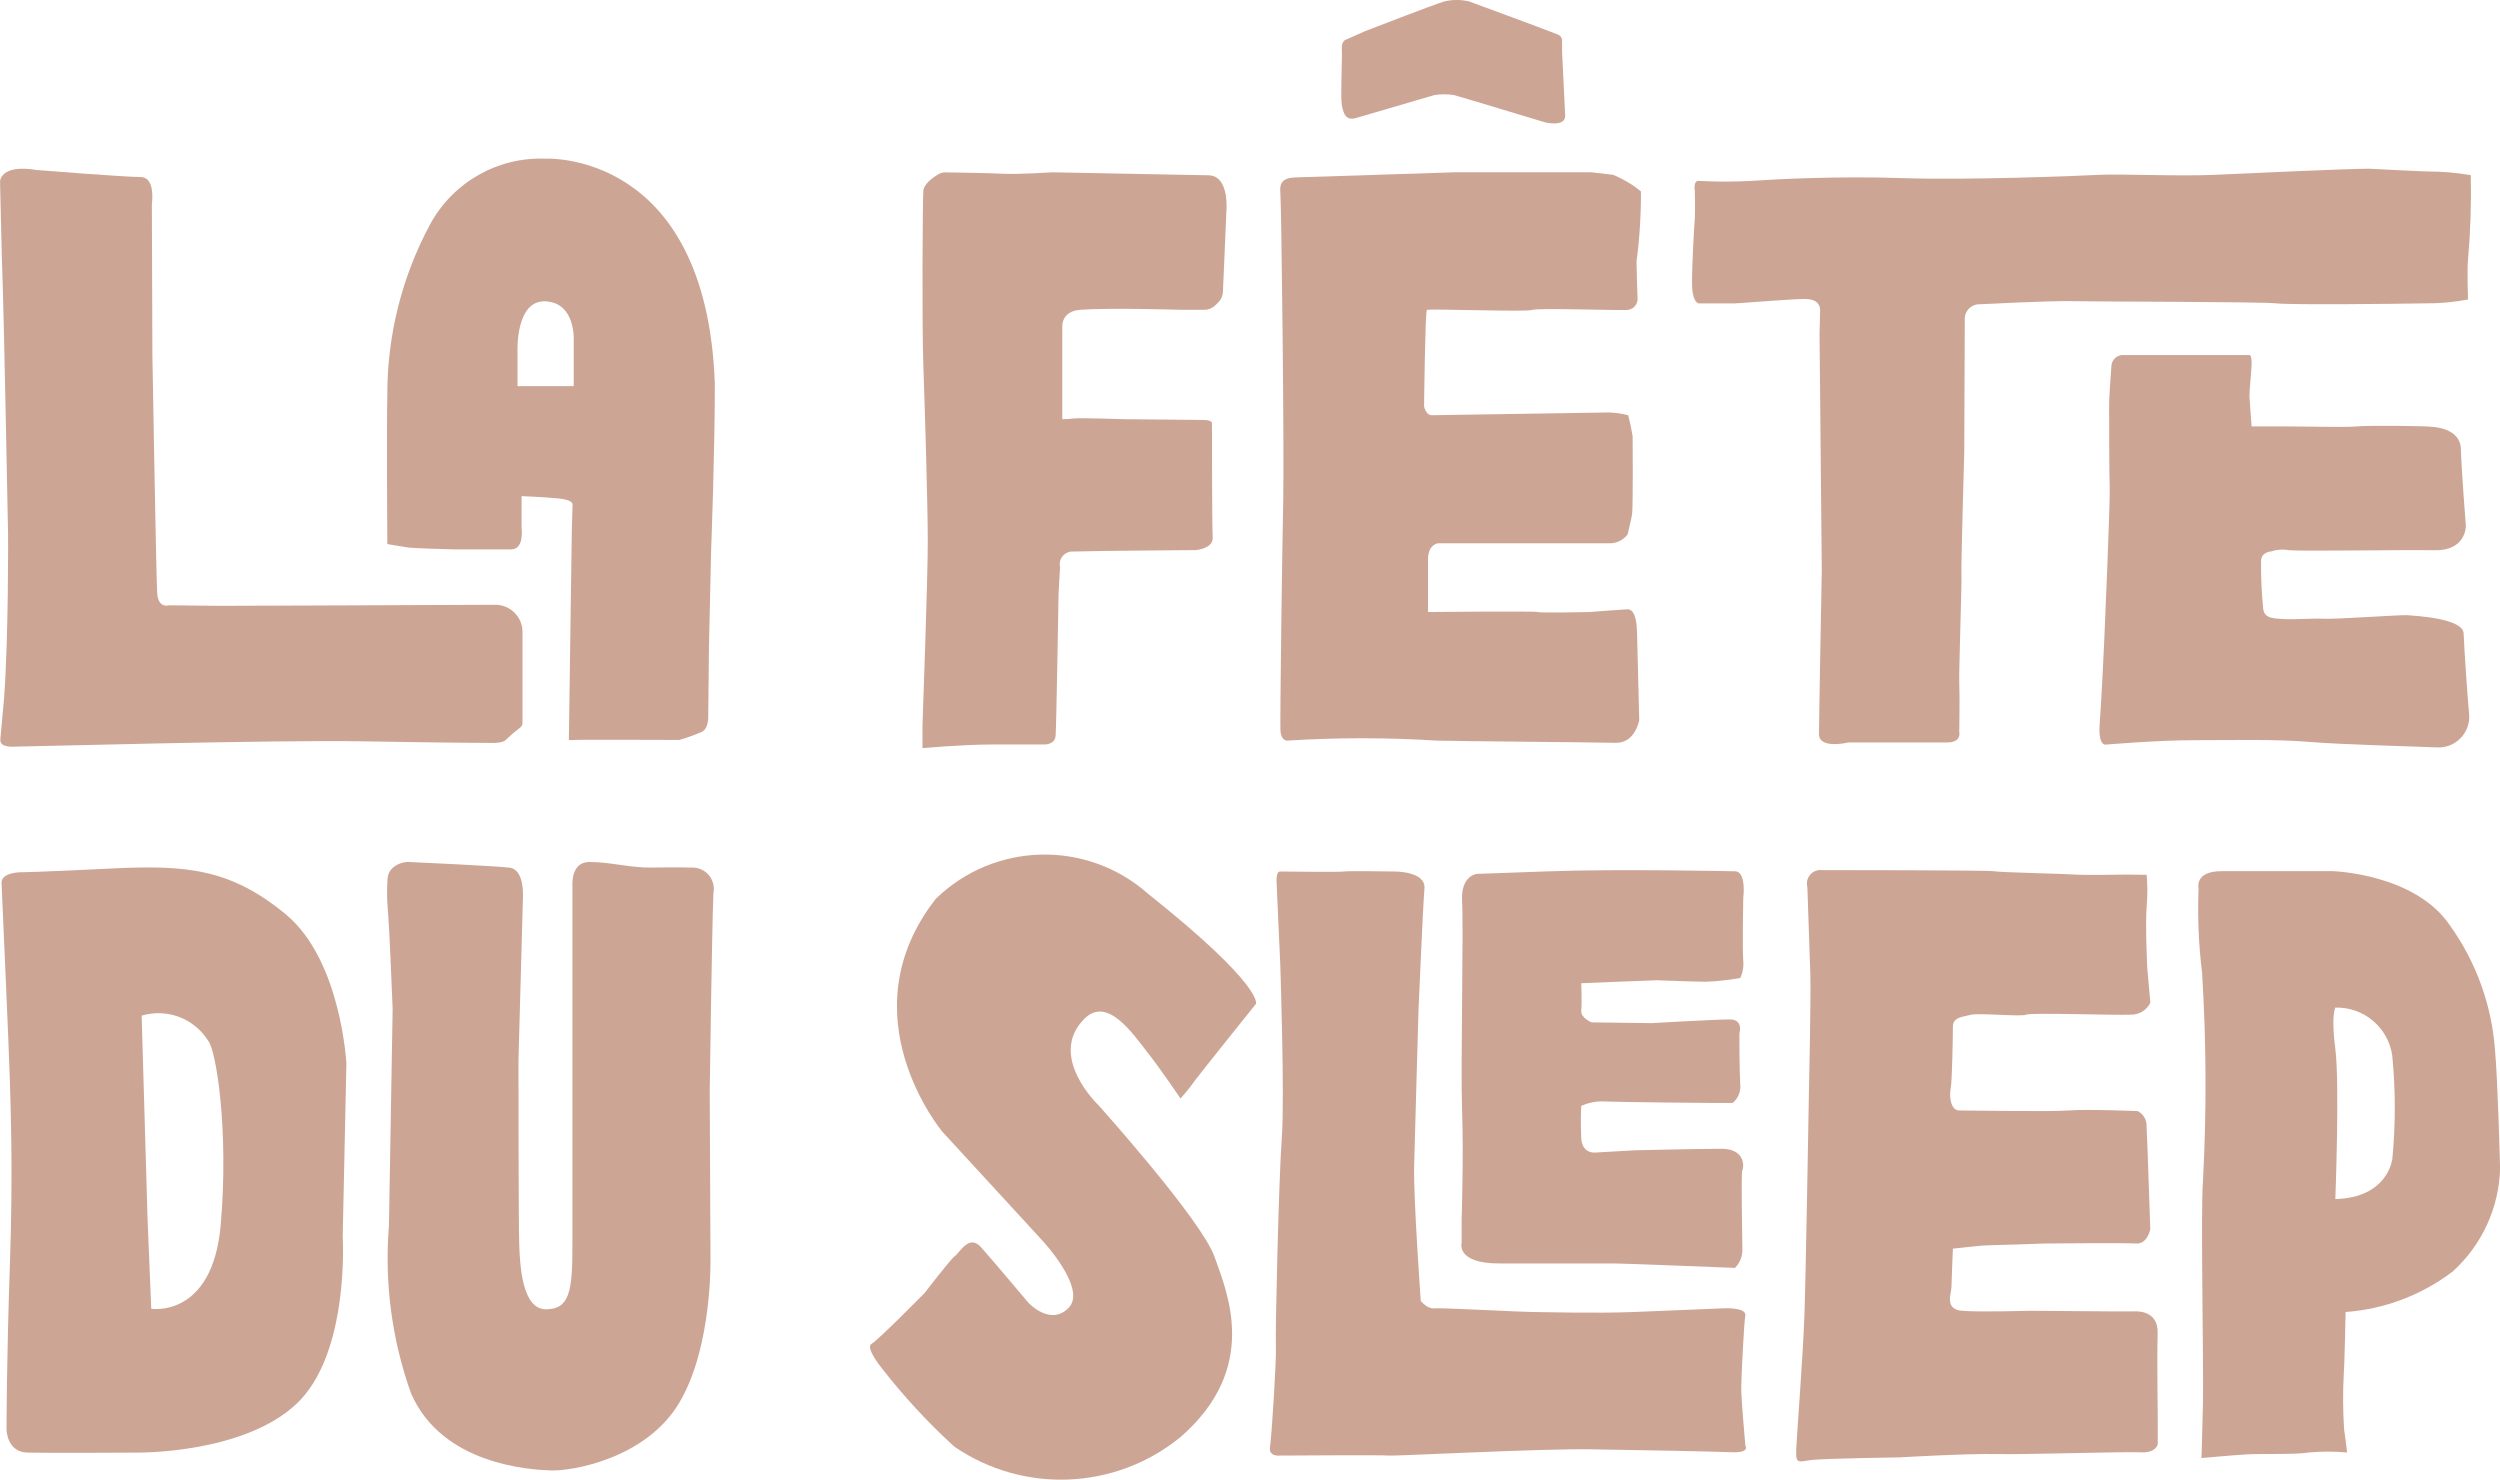
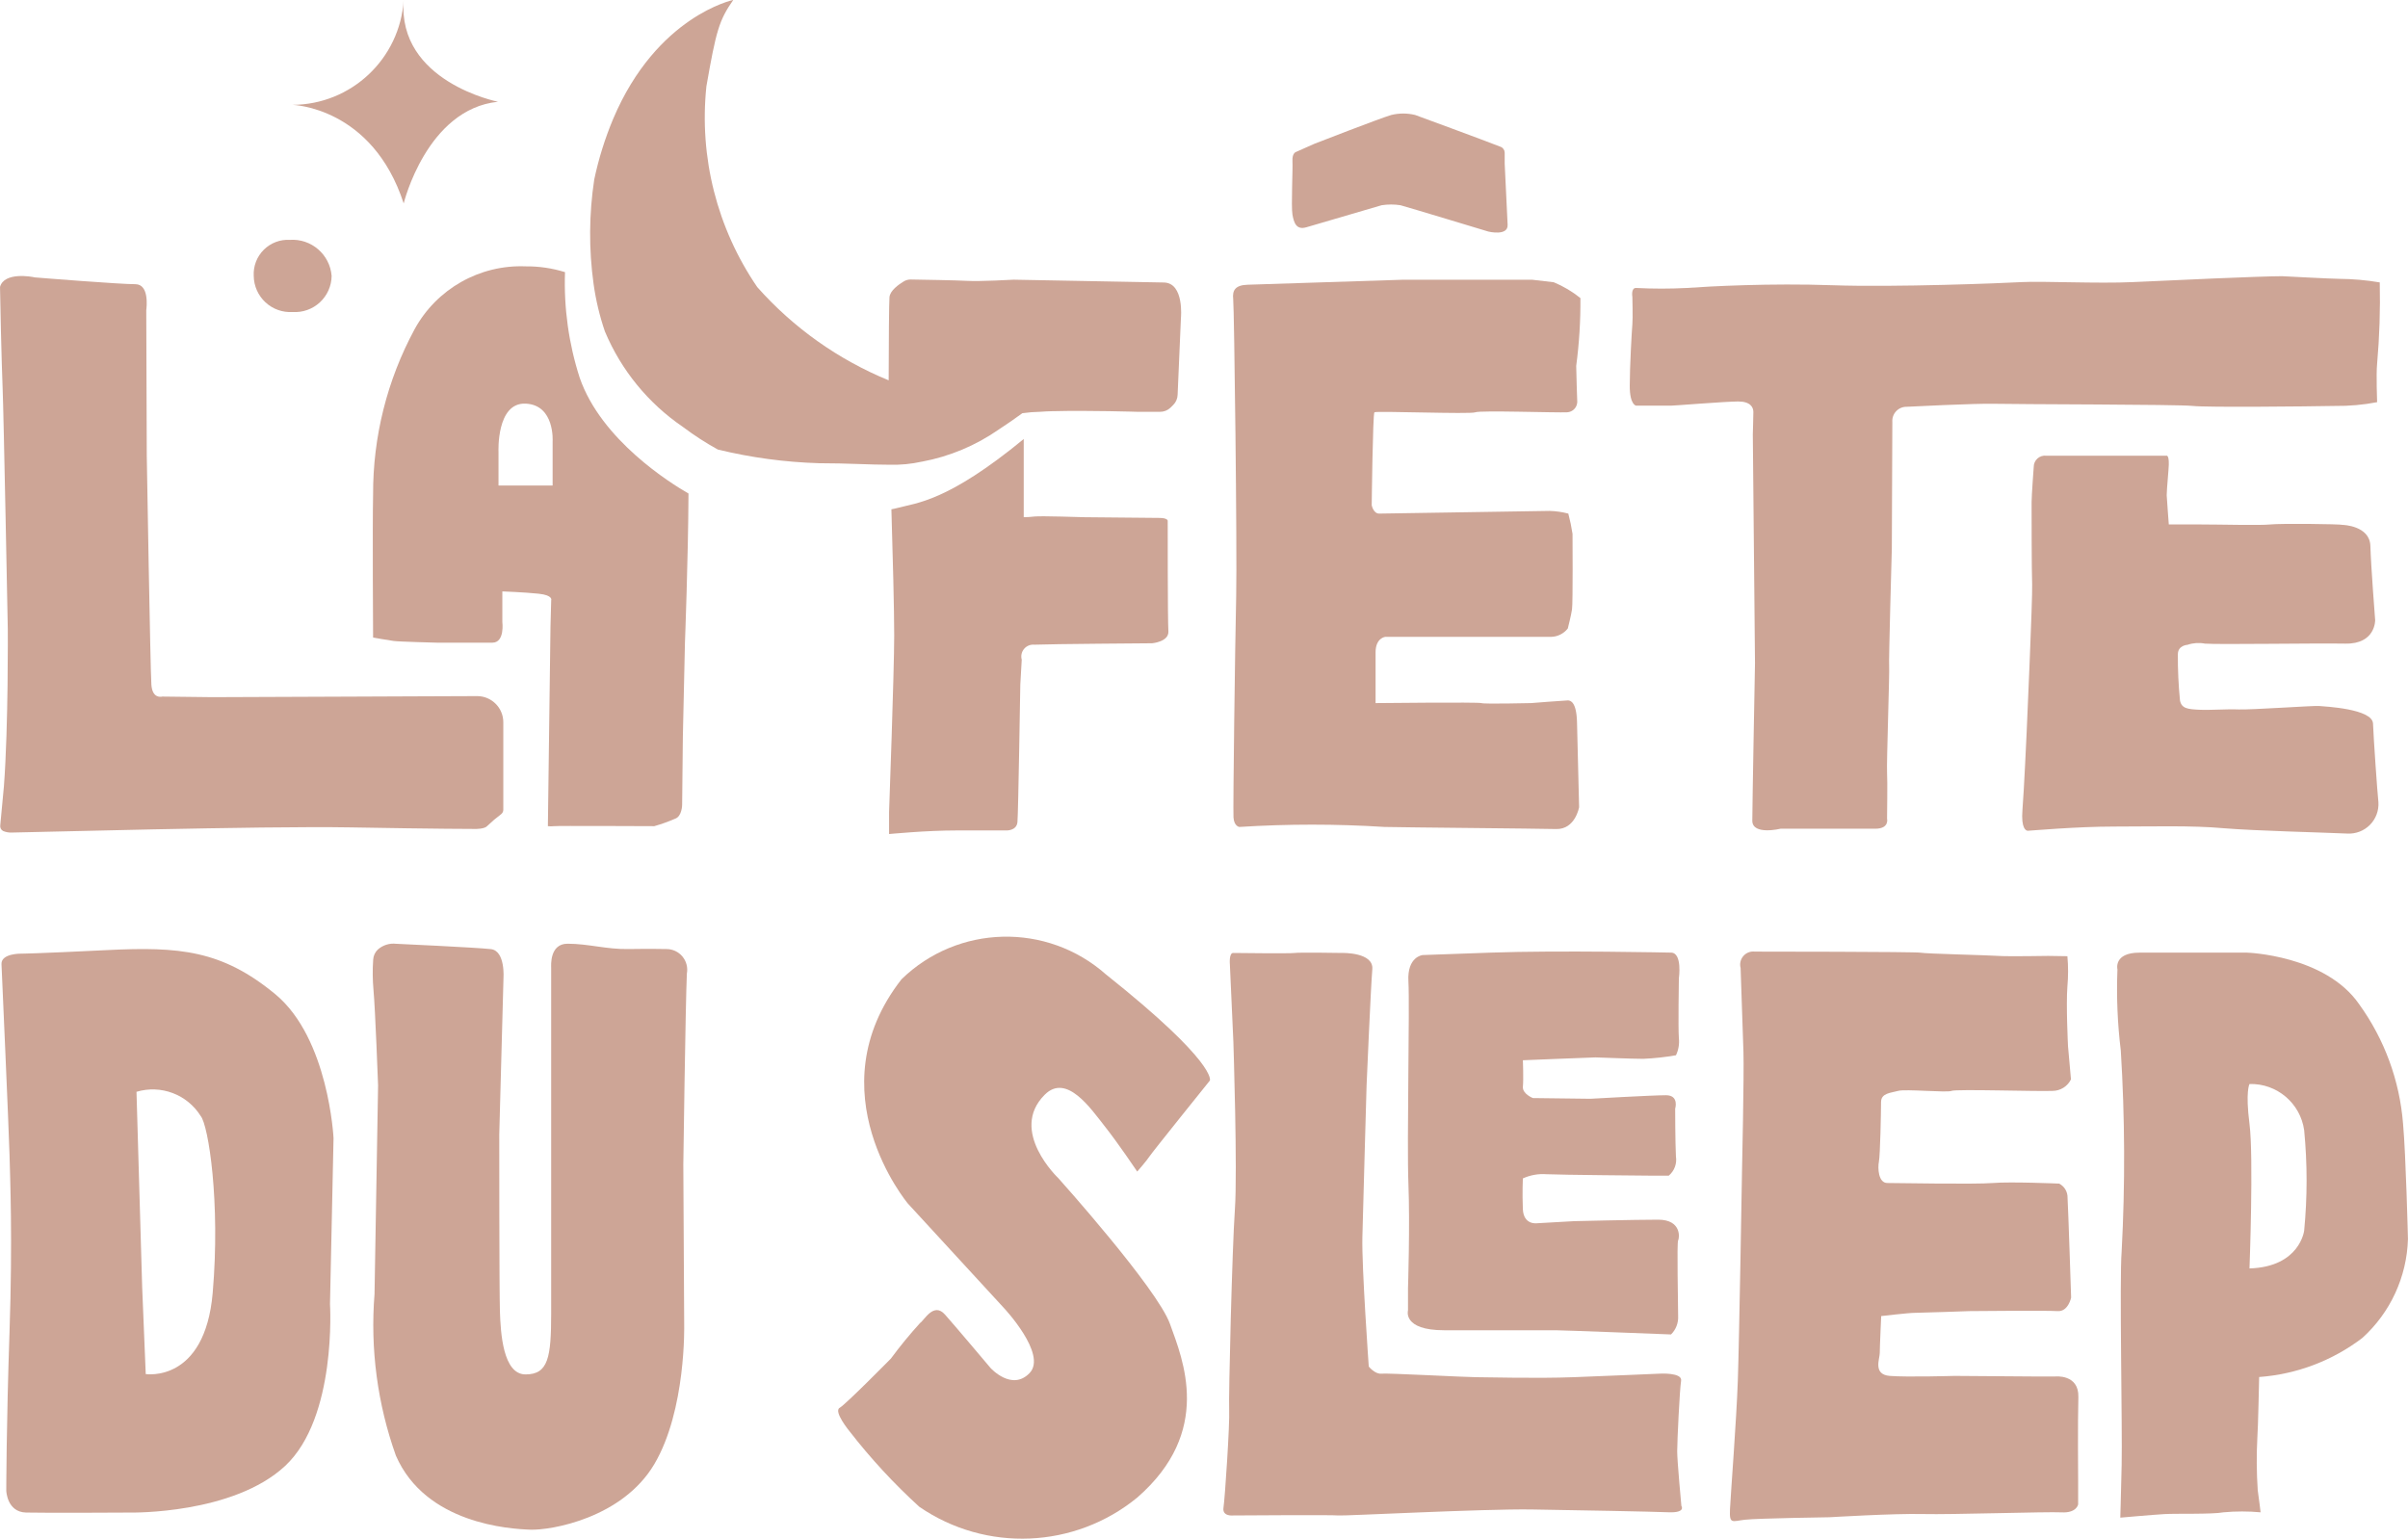
- <svg xmlns="http://www.w3.org/2000/svg" width="104.696" height="61.973" viewBox="0 0 104.696 61.973">
-   <g id="Groupe_1" data-name="Groupe 1" transform="translate(-299.136 -337.294)">
-     <path id="Tracé_1" data-name="Tracé 1" d="M313.931,544.257l-.155,7.212s.31,4.939-1.951,7.043-6.694,2.027-6.694,2.027-3.738.024-4.574,0-.86-.951-.86-.951,0-2.811.141-6.9.022-6.733,0-7.708-.349-8.289-.349-8.289c-.021-.472.852-.457.852-.457s.62,0,3.746-.155,4.984,0,7.306,1.92S313.931,544.257,313.931,544.257Zm-5.263,6.736c.341-3.932-.186-7.293-.526-7.7a2.457,2.457,0,0,0-2.786-1.053l.247,8.5.155,3.776S308.327,554.924,308.668,550.993Z" transform="translate(-0.288 -162.413)" fill="#cda595" />
-     <path id="Tracé_2" data-name="Tracé 2" d="M400.548,534.991a.893.893,0,0,1,.9,1.067c-.061,1.424-.155,8.3-.155,8.3l.032,6.966s.092,3.716-1.3,6.068-4.488,2.878-5.386,2.847-4.551-.247-5.851-3.22a16.8,16.8,0,0,1-.929-7.026l.155-9.072s-.13-3.374-.2-4.147a8.339,8.339,0,0,1-.013-1.324.664.664,0,0,1,.2-.435,1.024,1.024,0,0,1,.794-.253s3.467.158,4.116.233.559,1.283.559,1.283l-.186,6.779s0,6.811.031,7.709.123,2.724,1.114,2.724,1.114-.743,1.114-2.661V535.809c0-.092-.077-1.053.712-1.051.9,0,1.7.25,2.631.233S400.548,534.991,400.548,534.991Z" transform="translate(-72.435 -161.365)" fill="#cda595" />
-     <path id="Tracé_3" data-name="Tracé 3" d="M510.091,534.6c4.859,3.869,4.52,4.612,4.52,4.612s-2.538,3.158-2.632,3.312-.527.651-.527.651-.835-1.239-1.423-1.982-1.646-2.314-2.6-1.361c-1.581,1.579.593,3.629.593,3.629s4.3,4.791,4.852,6.338,1.888,4.675-1.424,7.554a7.908,7.908,0,0,1-9.473.4,26.184,26.184,0,0,1-3.033-3.281s-.712-.867-.433-1.022,2.229-2.136,2.229-2.136,1.084-1.423,1.269-1.547.588-.928,1.083-.371,1.98,2.322,1.98,2.322.929,1.021,1.7.216-1.116-2.822-1.116-2.822l-4.178-4.545s-4.086-4.873-.279-9.752A6.533,6.533,0,0,1,510.091,534.6Z" transform="translate(-162.877 -159.877)" fill="#cda595" />
-     <path id="Tracé_4" data-name="Tracé 4" d="M609.957,560.943s.213.308-.56.278-3.869-.092-5.944-.123-8.265.293-8.42.263-4.554,0-4.554,0-.493.06-.43-.342.278-3.684.247-4.24.124-7.089.248-8.73-.065-7.275-.065-7.275l-.152-3.373s-.046-.51.152-.5c0,0,2.48.031,2.666,0s2.073,0,2.073,0,1.363-.031,1.3.712-.247,5.045-.247,5.045-.155,5.327-.186,6.61.278,5.617.278,5.617.279.341.557.31,3.685.154,4.118.154,2.631.063,4.24,0,3.747-.154,3.747-.154.99-.063.929.309-.17,2.632-.17,3.066S609.957,560.943,609.957,560.943Z" transform="translate(-237.728 -163.11)" fill="#cda595" />
-     <path id="Tracé_5" data-name="Tracé 5" d="M645.362,536.679c.5.01.349,1.128.349,1.128s-.039,2.136,0,2.6a1.385,1.385,0,0,1-.127.743,11.113,11.113,0,0,1-1.424.155c-.526,0-1.95-.062-2.075-.062s-3.157.124-3.157.124.031.835,0,1.145.434.494.434.494l2.506.032s2.693-.155,3.281-.155.4.588.4.588,0,1.455.032,2.074a.907.907,0,0,1-.31.836h-.836s-3.869-.031-4.488-.061a2.082,2.082,0,0,0-1.022.186s-.031.619,0,1.331.62.619.62.619l1.609-.092s2.632-.063,3.653-.063.929.806.867.9,0,2.724,0,3.281a1.044,1.044,0,0,1-.31.806s-4.7-.186-5.014-.186h-4.861c-1.826,0-1.571-.867-1.571-.867v-.959s.085-2.755.019-4.551.066-7.708,0-8.791.619-1.146.619-1.146l2.973-.106C640.5,536.573,645.362,536.679,645.362,536.679Z" transform="translate(-273.571 -162.897)" fill="#cda595" />
-     <path id="Tracé_6" data-name="Tracé 6" d="M725.756,559.661v1.005s-.063.381-.714.345-4.8.1-6.036.073-4.055.138-4.055.138-3.126.046-3.684.109-.682.216-.651-.465.279-3.837.341-5.57.186-9.163.186-9.163.094-4.179.063-5.14-.124-3.653-.124-3.653a.567.567,0,0,1,.619-.711s7,0,7.213.048,2.971.106,3.374.138,2.167,0,2.167,0l.836.012a7.469,7.469,0,0,1,0,1.318c-.063.8.026,2.6.026,2.6l.129,1.438a.893.893,0,0,1-.806.5c-.619.031-4.21-.094-4.4,0s-2.011-.082-2.321.006-.743.087-.743.49-.031,2.307-.092,2.586-.026.929.359.929,3.819.061,4.593,0,2.879.027,2.879.027a.673.673,0,0,1,.372.623c.031.5.155,4.334.155,4.334s-.124.619-.589.588-3.839,0-3.839,0-2.088.076-2.367.076-1.47.139-1.47.139-.061,1.363-.061,1.61-.309.929.434.992,2.815,0,2.815,0l3.59.027h.775s1.052-.12,1.021.9S725.756,559.661,725.756,559.661Z" transform="translate(-336.256 -162.896)" fill="#cda595" />
-     <path id="Tracé_7" data-name="Tracé 7" d="M815.1,544.334c.123,1.331.216,5.014.216,5.014a6.041,6.041,0,0,1-1.981,4.3,8.412,8.412,0,0,1-4.489,1.7s-.046,2.29-.077,2.6a19.659,19.659,0,0,0,.015,2.322c.063.4.124.961.124.961a8.73,8.73,0,0,0-1.61,0c-.5.092-2.043.046-2.569.077s-1.92.155-1.92.155.031-.758.063-2.305-.1-8.079,0-9.287a76.192,76.192,0,0,0-.036-8.73,21.769,21.769,0,0,1-.147-3.529s-.186-.726.959-.726h4.674s3.4.106,4.873,2.242A10.251,10.251,0,0,1,815.1,544.334Zm-4.3,4.644a22.619,22.619,0,0,0,0-4.366,2.343,2.343,0,0,0-2.384-2.012s-.186.31,0,1.734,0,6.285,0,6.285C810.606,550.557,810.792,548.978,810.792,548.978Z" transform="translate(-411.48 -163.109)" fill="#cda595" />
-     <path id="Tracé_8" data-name="Tracé 8" d="M795.567,433.658a1.286,1.286,0,0,1-1.347,1.37c-1.068-.047-3.982-.117-5.376-.233s-3.108-.07-4.756-.07-3.692.186-3.762.186-.3-.07-.232-.9.186-3.389.186-3.389.256-5.873.232-6.43-.024-3.3-.024-3.576.094-1.532.094-1.532a.487.487,0,0,1,.549-.487h5.217s.155-.078.093.619-.078,1.037-.078,1.1.092,1.268.092,1.268h1.356c.9,0,2.61.047,3.058,0s3.034-.02,3.157.021c0,0,1.169.034,1.192.916s.209,3.227.209,3.227.022,1.045-1.3,1.022-5.495.048-6.1,0a1.485,1.485,0,0,0-.758.05s-.42.019-.42.413a18.967,18.967,0,0,0,.094,2.019c.07.349.348.371.835.4s1.177-.037,1.712-.013,3.266-.173,3.5-.149,2.322.116,2.344.765S795.52,433.239,795.567,433.658Z" transform="translate(-393.025 -66.433)" fill="#cda595" />
-     <path id="Tracé_9" data-name="Tracé 9" d="M719.36,376.2a32.575,32.575,0,0,1-.116,3.537c-.046.441,0,1.671,0,1.671a9.214,9.214,0,0,1-1.835.162c-1.276.024-5.59.07-6.193,0s-7.754-.07-8.59-.092-3.83.13-3.83.13a.613.613,0,0,0-.627.659c0,.673-.022,5.5-.022,5.5s-.14,4.944-.117,5.13-.116,4.224-.092,4.6,0,2.021,0,2.021.116.441-.511.441h-4.133s-1.23.3-1.23-.349.116-6.848.116-6.848-.07-7.267-.07-7.452-.024-2.484-.024-2.484.024-.767.024-.975-.116-.465-.649-.465-2.788.186-2.927.186h-1.509s-.279-.022-.279-.859.094-2.438.116-2.693,0-1.184,0-1.184-.071-.405.163-.394a21.134,21.134,0,0,0,2.2,0c.976-.07,3.624-.21,6.341-.117s7.382-.092,8.241-.138,3.3.07,4.83,0,5.566-.256,6.471-.256c0,0,2.182.116,2.484.116A10.8,10.8,0,0,1,719.36,376.2Z" transform="translate(-316.751 -31.572)" fill="#cda595" />
-     <path id="Tracé_10" data-name="Tracé 10" d="M607.53,377.573a21.571,21.571,0,0,1-.186,2.948c0,.3.046,1.578.046,1.578a.465.465,0,0,1-.441.441c-.417.024-3.783-.092-3.992,0s-4.323-.063-4.393,0-.116,4.037-.116,4.037.07.371.325.371,7.41-.116,7.41-.116a3.684,3.684,0,0,1,.813.116,8.831,8.831,0,0,1,.186.882s.023,3-.024,3.274-.162.719-.186.835a.934.934,0,0,1-.743.372h-7.2s-.417.046-.417.673v2.206s4.485-.046,4.6,0,2.159,0,2.159,0,1.486-.116,1.6-.116.371.07.395.952.092,3.691.092,3.691-.162.975-1,.951-6.574-.068-7.456-.092a49.964,49.964,0,0,0-6.314,0s-.233-.022-.255-.418.07-7.522.116-9.611-.077-12.538-.12-12.931.1-.61.631-.627l6.709-.216h5.669l.929.107A4.653,4.653,0,0,1,607.53,377.573Z" transform="translate(-239.674 -32.265)" fill="#cda595" />
-     <path id="Tracé_11" data-name="Tracé 11" d="M615.777,342.129c.021.5-.833.291-.833.291s-3.583-1.083-3.825-1.145a2.655,2.655,0,0,0-.82,0c-.062.021-3.181.931-3.269.958-.443.136-.542-.188-.606-.541s.023-1.98,0-2.333.164-.4.164-.4l.794-.354s2.833-1.1,3.332-1.25a2.194,2.194,0,0,1,1.041,0s2.959,1.085,3.719,1.386a.273.273,0,0,1,.173.254v.464S615.756,341.629,615.777,342.129Z" transform="translate(-251.094 0)" fill="#cda595" />
-     <path id="Tracé_12" data-name="Tracé 12" d="M522.437,376.9c.9.017.743,1.549.743,1.549l-.144,3.336a.651.651,0,0,1-.191.433l-.125.125a.651.651,0,0,1-.46.19h-.968s-3.034-.092-4.24,0c-.8.065-.743.713-.743.713v3.869a4.559,4.559,0,0,0,.477-.031c.26-.032,2.155.031,2.155.031s2.893.031,3.265.031.371.124.371.124,0,4.333.031,4.8-.711.526-.711.526-4.412.031-5.111.061a.534.534,0,0,0-.571.651l-.061,1.083s-.093,5.573-.124,5.975-.5.371-.5.371H513.4c-.651,0-1.387.039-1.96.077s-.986.078-.986.078v-.961s.222-6.129.222-7.677-.124-5.665-.186-7.4-.031-6.9,0-7.306c.022-.286.4-.556.622-.688a.578.578,0,0,1,.31-.083c.49.008,1.979.033,2.442.059.557.031,2.044-.061,2.044-.061Z" transform="translate(-172.686 -32.265)" fill="#cda595" />
-     <path id="Tracé_13" data-name="Tracé 13" d="M401.546,383.058c0,2.885-.155,6.926-.155,6.926l-.092,4.1-.031,2.95s0,.514-.31.609a7.62,7.62,0,0,1-.9.321c-.155,0-4.26-.018-4.366,0a1.14,1.14,0,0,1-.26,0l.122-8.667.031-1.156s.094-.224-.557-.288-1.576-.1-1.576-.1v1.33s.124.9-.433.9H390.6s-1.623-.042-1.871-.074-.9-.149-.9-.149-.031-4.875,0-6.221a15,15,0,0,1,1.8-7.182,5.261,5.261,0,0,1,4.827-2.736S401.2,373.248,401.546,383.058Zm-5.911-1.828s.092-1.571-1.177-1.634-1.176,2.095-1.176,2.095v1.457h2.353Z" transform="translate(-72.473 -29.682)" fill="#cda595" />
-     <path id="Tracé_14" data-name="Tracé 14" d="M321.018,395.365v3.794a.243.243,0,0,1-.093.191,6.554,6.554,0,0,0-.6.514c-.113.135-.5.135-.5.135s-1.655,0-5.464-.067-14.233.225-14.706.225a.884.884,0,0,1-.376-.066.237.237,0,0,1-.129-.245l.156-1.708c.191-2.638.169-6.83.169-6.83s-.18-9.378-.225-10.482c-.043-1.033-.1-4.006-.112-4.332a.238.238,0,0,1,.008-.069c.182-.661,1.38-.445,1.513-.418l.025,0c.24.019,3.653.292,4.336.292.607,0,.495.991.476,1.133a.266.266,0,0,0,0,.034l.022,6.311s.158,9.265.2,9.94c.039.585.382.545.473.524a.239.239,0,0,1,.055-.006l2.118.022s5.251-.022,6.131-.022,4.292-.022,5.4-.022A1.138,1.138,0,0,1,321.018,395.365Z" transform="translate(0 -31.592)" fill="#cda595" />
+ <svg xmlns="http://www.w3.org/2000/svg" width="104.705" height="66.915" viewBox="0 0 104.705 66.915">
+   <g id="Calque_2" data-name="Calque 2" transform="translate(0.011 0)">
+     <g id="logo" transform="translate(-0.011 0)">
+       <path id="Tracé_188" data-name="Tracé 188" d="M12.246,227.717c-2.322-1.92-4.179-2.075-7.313-1.92s-3.742.155-3.742.155-.872-.016-.852.455c0,0,.325,7.313.349,8.289s.139,3.624,0,7.71-.141,6.9-.141,6.9.026.929.859.951,4.571,0,4.571,0,4.435.079,6.695-2.027,1.951-7.042,1.951-7.042l.154-7.214S14.567,229.637,12.246,227.717ZM9.522,240.707c-.342,3.931-2.911,3.528-2.911,3.528l-.155-3.775-.247-8.5A2.459,2.459,0,0,1,9,233.012C9.337,233.414,9.862,236.767,9.522,240.707Z" transform="translate(-0.274 -184.48)" fill="#cda596" />
+       <path id="Tracé_189" data-name="Tracé 189" d="M101.445,224.7s-.742-.016-1.671,0-1.733-.232-2.631-.232c-.79,0-.713.96-.713,1.051v15.017c0,1.92-.124,2.662-1.113,2.662s-1.084-1.828-1.115-2.724-.029-7.71-.029-7.71l.183-6.781s.093-1.207-.548-1.28-4.117-.232-4.117-.232a1.026,1.026,0,0,0-.8.252.658.658,0,0,0-.2.435,8.307,8.307,0,0,0,.013,1.324c.075.775.2,4.148.2,4.148l-.155,9.073a16.9,16.9,0,0,0,.929,7.026c1.294,2.971,4.953,3.19,5.85,3.221s3.995-.5,5.386-2.848,1.3-6.068,1.3-6.068l-.038-6.965s.093-6.872.154-8.3A.9.9,0,0,0,101.445,224.7Z" transform="translate(-72.464 -183.428)" fill="#cda596" />
+       <path id="Tracé_190" data-name="Tracé 190" d="M210.96,224.314a6.533,6.533,0,0,0-8.885.216c-3.808,4.879.278,9.753.278,9.753l4.179,4.545s1.889,2.011,1.115,2.823-1.7-.218-1.7-.218-1.486-1.764-1.98-2.322-.9.247-1.084.366a19.281,19.281,0,0,0-1.269,1.547s-1.951,1.982-2.229,2.143.433,1.022.433,1.022a26.047,26.047,0,0,0,3.033,3.282,7.9,7.9,0,0,0,9.472-.4c3.311-2.879,1.982-6.006,1.426-7.554s-4.854-6.338-4.854-6.338-2.174-2.053-.592-3.629c.952-.953,2.011.618,2.6,1.36s1.422,1.982,1.422,1.982.435-.5.527-.651,2.633-3.309,2.633-3.309S215.819,228.182,210.96,224.314Z" transform="translate(-162.876 -181.943)" fill="#cda596" />
+       <path id="Tracé_191" data-name="Tracé 191" d="M310.683,248.29c0-.435.108-2.7.17-3.068s-.929-.309-.929-.309-2.135.093-3.746.154-3.808,0-4.241,0-3.839-.183-4.117-.154-.548-.309-.548-.309-.309-4.333-.278-5.618.183-6.611.183-6.611.183-4.3.249-5.046-1.3-.711-1.3-.711-1.889-.031-2.075,0-2.666,0-2.666,0c-.2-.015-.152.5-.152.5l.152,3.373s.183,5.635.066,7.276-.28,8.174-.249,8.73-.183,3.839-.247,4.241.43.342.43.342,4.4-.031,4.554,0,6.348-.294,8.421-.261,5.17.091,5.944.122.561-.278.561-.278S310.683,248.721,310.683,248.29Z" transform="translate(-237.755 -185.176)" fill="#cda596" />
+       <path id="Tracé_192" data-name="Tracé 192" d="M346.256,226.389s-4.859-.106-7.832,0l-2.973.106s-.68.064-.618,1.146-.071,7,0,8.792-.018,4.552-.018,4.552v.958s-.256.868,1.57.868h4.852c.309,0,5.015.183,5.015.183a1.044,1.044,0,0,0,.309-.8c0-.558-.06-3.188,0-3.291s.155-.9-.867-.9-3.656.064-3.656.064l-1.609.091s-.591.093-.62-.618,0-1.331,0-1.331a2.093,2.093,0,0,1,1.022-.183c.618.031,4.488.062,4.488.062h.835a.905.905,0,0,0,.311-.837c-.031-.622-.033-2.073-.033-2.073s.183-.587-.4-.587-3.282.154-3.282.154l-2.506-.031s-.464-.183-.433-.5,0-1.144,0-1.144,3.033-.124,3.157-.124,1.548.062,2.075.062a11.088,11.088,0,0,0,1.424-.155,1.376,1.376,0,0,0,.126-.742c-.035-.464,0-2.6,0-2.6S346.753,226.4,346.256,226.389Z" transform="translate(-273.592 -184.962)" fill="#cda596" />
+       <path id="Tracé_193" data-name="Tracé 193" d="M426.569,245.734c.031-1.024-1.022-.9-1.022-.9h-.775l-3.589-.026s-2.073.06-2.815,0-.435-.746-.435-.993.062-1.609.062-1.609,1.192-.141,1.463-.141,2.368-.075,2.368-.075,3.375-.033,3.839,0,.589-.587.589-.587-.124-3.839-.155-4.335a.676.676,0,0,0-.366-.623s-2.106-.09-2.879-.026-4.2,0-4.592,0-.422-.651-.366-.929.093-2.185.093-2.587.433-.4.742-.49,2.135.086,2.322,0,3.777.031,4.388,0a.894.894,0,0,0,.806-.5l-.128-1.439s-.09-1.8-.027-2.6a7.371,7.371,0,0,0,0-1.318l-.835-.013s-1.766.031-2.168,0-3.157-.093-3.373-.139-7.214-.048-7.214-.048a.569.569,0,0,0-.62.711s.093,2.693.124,3.656-.062,5.141-.062,5.141-.122,7.428-.183,9.163-.307,4.89-.34,5.571.093.527.651.464,3.684-.108,3.684-.108,2.817-.17,4.055-.139,5.388-.108,6.033-.073.715-.344.715-.344V249.4S426.538,246.754,426.569,245.734Z" transform="translate(-336.197 -184.973)" fill="#cda596" />
+       <path id="Tracé_194" data-name="Tracé 194" d="M515.959,234.044a10.249,10.249,0,0,0-1.909-5.2c-1.474-2.135-4.872-2.243-4.872-2.243H504.5c-1.144,0-.96.731-.96.731a21.838,21.838,0,0,0,.146,3.53,75.985,75.985,0,0,1,.037,8.73c-.1,1.208.035,7.739,0,9.287s-.059,2.293-.059,2.293,1.393-.124,1.92-.155,2.073.016,2.569-.077a8.8,8.8,0,0,1,1.611,0s-.062-.548-.124-.96a19.424,19.424,0,0,1-.015-2.324c.029-.309.077-2.6.077-2.6a8.408,8.408,0,0,0,4.488-1.7,6.039,6.039,0,0,0,1.982-4.3S516.081,235.375,515.959,234.044Zm-4.3,4.645s-.183,1.578-2.377,1.645c0,0,.183-4.863,0-6.285s0-1.735,0-1.735a2.335,2.335,0,0,1,2.377,2.011,22.648,22.648,0,0,1,0,4.364Z" transform="translate(-411.469 -185.173)" fill="#cda596" />
+       <path id="Tracé_195" data-name="Tracé 195" d="M489.7,124.6c1.393.115,4.307.183,5.377.232a1.283,1.283,0,0,0,1.347-1.369c-.046-.419-.21-2.762-.234-3.413s-2.113-.744-2.344-.766-2.967.172-3.5.15-1.225.037-1.713.013-.766-.048-.836-.4a19.017,19.017,0,0,1-.093-2.011c0-.393.42-.413.42-.413a1.483,1.483,0,0,1,.759-.051c.605.046,4.775-.024,6.1,0s1.3-1.022,1.3-1.022-.183-2.344-.208-3.227-1.194-.914-1.194-.914c-.122-.04-2.708-.068-3.157-.02s-2.159,0-3.057,0h-1.357s-.091-1.207-.091-1.269.015-.4.077-1.1-.093-.62-.093-.62h-5.218a.488.488,0,0,0-.548.488s-.093,1.254-.093,1.532,0,3.018.024,3.576-.238,6.412-.238,6.412-.115,2.559-.183,3.388.161.914.232.914,2.112-.183,3.761-.183S488.305,124.473,489.7,124.6Z" transform="translate(-393.006 -88.582)" fill="#cda596" />
+       <path id="Tracé_196" data-name="Tracé 196" d="M387.61,70.463c0,.837.28.859.28.859H389.4c.139,0,2.393-.183,2.925-.183s.66.252.66.457-.024.974-.024.974.024,2.3.024,2.5.071,7.452.071,7.452-.117,6.2-.117,6.848,1.23.349,1.23.349h4.117c.627,0,.512-.441.512-.441s.024-1.645,0-2.022.115-4.41.091-4.594.117-5.132.117-5.132.022-4.83.022-5.5a.614.614,0,0,1,.627-.66s3-.154,3.839-.13,7.987.024,8.593.093,4.916.024,6.192,0a9.12,9.12,0,0,0,1.828-.163s-.046-1.23,0-1.671a32.225,32.225,0,0,0,.115-3.538,10.989,10.989,0,0,0-1.764-.155c-.3,0-2.485-.115-2.485-.115-.9,0-4.936.183-6.472.256s-3.971-.048-4.83,0-5.525.232-8.242.137-5.364.048-6.34.119a21.338,21.338,0,0,1-2.2,0c-.236-.013-.165.393-.165.393s.024.929,0,1.185S387.61,69.628,387.61,70.463Z" transform="translate(-316.745 -53.68)" fill="#cda596" />
+       <path id="Tracé_197" data-name="Tracé 197" d="M293.395,80.315c-.048,2.09-.141,9.216-.117,9.611s.256.419.256.419a50,50,0,0,1,6.315,0c.883.022,6.622.069,7.457.091s1-.951,1-.951-.069-2.808-.091-3.691-.28-.952-.4-.952-1.6.117-1.6.117-2.042.048-2.159,0-4.6,0-4.6,0V82.752c0-.627.417-.673.417-.673h7.2a.95.95,0,0,0,.742-.366c.024-.11.141-.548.183-.834s.022-3.278.022-3.278a8.41,8.41,0,0,0-.183-.883,3.619,3.619,0,0,0-.812-.117s-7.156.117-7.412.117-.325-.366-.325-.366.046-3.971.117-4.039,4.185.091,4.388,0,3.574.024,3.991,0a.466.466,0,0,0,.442-.442s-.046-1.28-.046-1.578a21.038,21.038,0,0,0,.183-2.947,4.728,4.728,0,0,0-1.161-.689l-.929-.108h-5.667l-6.71.216c-.532.016-.675.232-.631.627S293.439,78.225,293.395,80.315Z" transform="translate(-239.643 -54.383)" fill="#cda596" />
+       <path id="Tracé_198" data-name="Tracé 198" d="M307.287,31.412c.064.353.165.678.607.548.088-.027,3.208-.938,3.271-.958a2.662,2.662,0,0,1,.819,0c.243.062,3.825,1.146,3.825,1.146s.856.208.834-.293-.128-2.666-.128-2.666v-.472a.274.274,0,0,0-.172-.254c-.761-.3-3.72-1.386-3.72-1.386a2.183,2.183,0,0,0-1.04,0c-.5.146-3.333,1.249-3.333,1.249l-.8.355s-.183.042-.163.4S307.225,31.057,307.287,31.412Z" transform="translate(-251.088 -22.077)" fill="#cda596" />
+       <path id="Tracé_199" data-name="Tracé 199" d="M217.75,113.374c.7-.031,5.119-.062,5.119-.062s.742-.062.709-.527-.029-4.8-.029-4.8,0-.124-.366-.124-3.263-.031-3.263-.031-1.9-.062-2.155-.031a4.516,4.516,0,0,1-.477.031v-3.4c-3.322,2.731-4.656,2.772-5.5,3a2.593,2.593,0,0,1-.254.055c.059,1.931.122,4.377.122,5.485,0,1.548-.223,7.678-.223,7.678v.96s.413-.038.987-.079,1.309-.077,1.96-.077h2.135s.464.031.5-.366.124-5.975.124-5.975l.062-1.084A.517.517,0,0,1,217.75,113.374Z" transform="translate(-172.774 -85.338)" fill="#cda596" />
+       <path id="Tracé_200" data-name="Tracé 200" d="M97.683,68.173a13.421,13.421,0,0,1-.638-4.591,5.581,5.581,0,0,0-1.713-.252A5.263,5.263,0,0,0,90.5,66.073a15,15,0,0,0-1.8,7.183c-.031,1.349,0,6.216,0,6.216s.651.117.9.15,1.87.073,1.87.073h2.417c.548,0,.433-.9.433-.9V77.466s.927.033,1.576.1.548.289.548.289l-.031,1.155L96.3,87.675a1.179,1.179,0,0,0,.261,0c.106-.02,4.2,0,4.366,0a7.223,7.223,0,0,0,.9-.322c.309-.1.311-.609.311-.609l.031-2.951.091-4.1s.141-3.656.154-6.485C101.648,72.771,98.623,70.892,97.683,68.173Zm-1.177,2.77v1.918H94.153V71.4s-.1-2.157,1.179-2.1S96.506,70.943,96.506,70.943Z" transform="translate(-72.477 -51.747)" fill="#cda596" />
+       <path id="Tracé_201" data-name="Tracé 201" d="M21.176,89.589a6.543,6.543,0,0,1,.605-.514.247.247,0,0,0,.093-.183v-3.8a1.138,1.138,0,0,0-1.126-1.15c-1.1,0-4.518.022-5.4.022s-6.132.024-6.132.024L7.1,83.963a.141.141,0,0,0-.055,0c-.091.02-.435.06-.474-.525-.046-.676-.2-9.942-.2-9.942l-.022-6.3a.234.234,0,0,1,0-.035c.018-.141.132-1.132-.475-1.132-.684,0-4.1-.272-4.337-.293H1.51c-.132-.037-1.336-.252-1.519.408a.3.3,0,0,0,0,.069c0,.325.069,3.3.112,4.333.046,1.1.225,10.483.225,10.483s.029,4.192-.168,6.825L0,89.565a.236.236,0,0,0,.128.245.889.889,0,0,0,.377.066c.474,0,10.9-.293,14.708-.225s5.463.068,5.463.068S21.065,89.724,21.176,89.589Z" transform="translate(0.011 -53.67)" fill="#cda596" />
+       <path id="Tracé_202" data-name="Tracé 202" d="M74.386,8.847s1-4.1,4.1-4.422c0,0-4.379-.867-4.1-4.424A4.868,4.868,0,0,1,69.55,4.56C69.557,4.56,73.024,4.651,74.386,8.847Z" transform="translate(-56.833 0)" fill="#cda596" />
+       <path id="Tracé_203" data-name="Tracé 203" d="M62.013,60.186a1.593,1.593,0,0,0,1.695-1.569,1.707,1.707,0,0,0-1.817-1.569,1.488,1.488,0,0,0-1.57,1.569A1.592,1.592,0,0,0,62.013,60.186Z" transform="translate(-49.288 -46.617)" fill="#cda596" />
+       <path id="Tracé_204" data-name="Tracé 204" d="M154.775,20.077a8.6,8.6,0,0,0,3.344-1.4c.168-.108.344-.227.528-.355.1-.071.207-.144.314-.223l.183-.13a6.448,6.448,0,0,1,.786-.062c.161-.013.353-.022.567-.027h.082c1.4-.037,3.58.029,3.58.029h.967a.649.649,0,0,0,.461-.183l.124-.124a.649.649,0,0,0,.183-.433l.144-3.336s.154-1.532-.744-1.548l-6.53-.122s-1.475.084-2.024.051c-.464-.026-1.953-.051-2.442-.059a.578.578,0,0,0-.311.082c-.219.133-.6.4-.622.689-.018.219-.033,1.876-.035,3.613a15.487,15.487,0,0,1-5.713-4.053,13.05,13.05,0,0,1-2.212-8.732c.422-2.411.548-2.868,1.168-3.757,0,0-3.324.695-5.22,5.167a14.708,14.708,0,0,0-.825,2.64,15.8,15.8,0,0,0-.029,4.543,11.136,11.136,0,0,0,.492,2.066,9.442,9.442,0,0,0,3.391,4.152,12.856,12.856,0,0,0,1.521.985,21.338,21.338,0,0,0,4.4.594c1.227,0,2.238.068,3.059.066a5.731,5.731,0,0,0,1.415-.135Z" transform="translate(-114.689 0)" fill="#cda596" />
+     </g>
  </g>
</svg>
